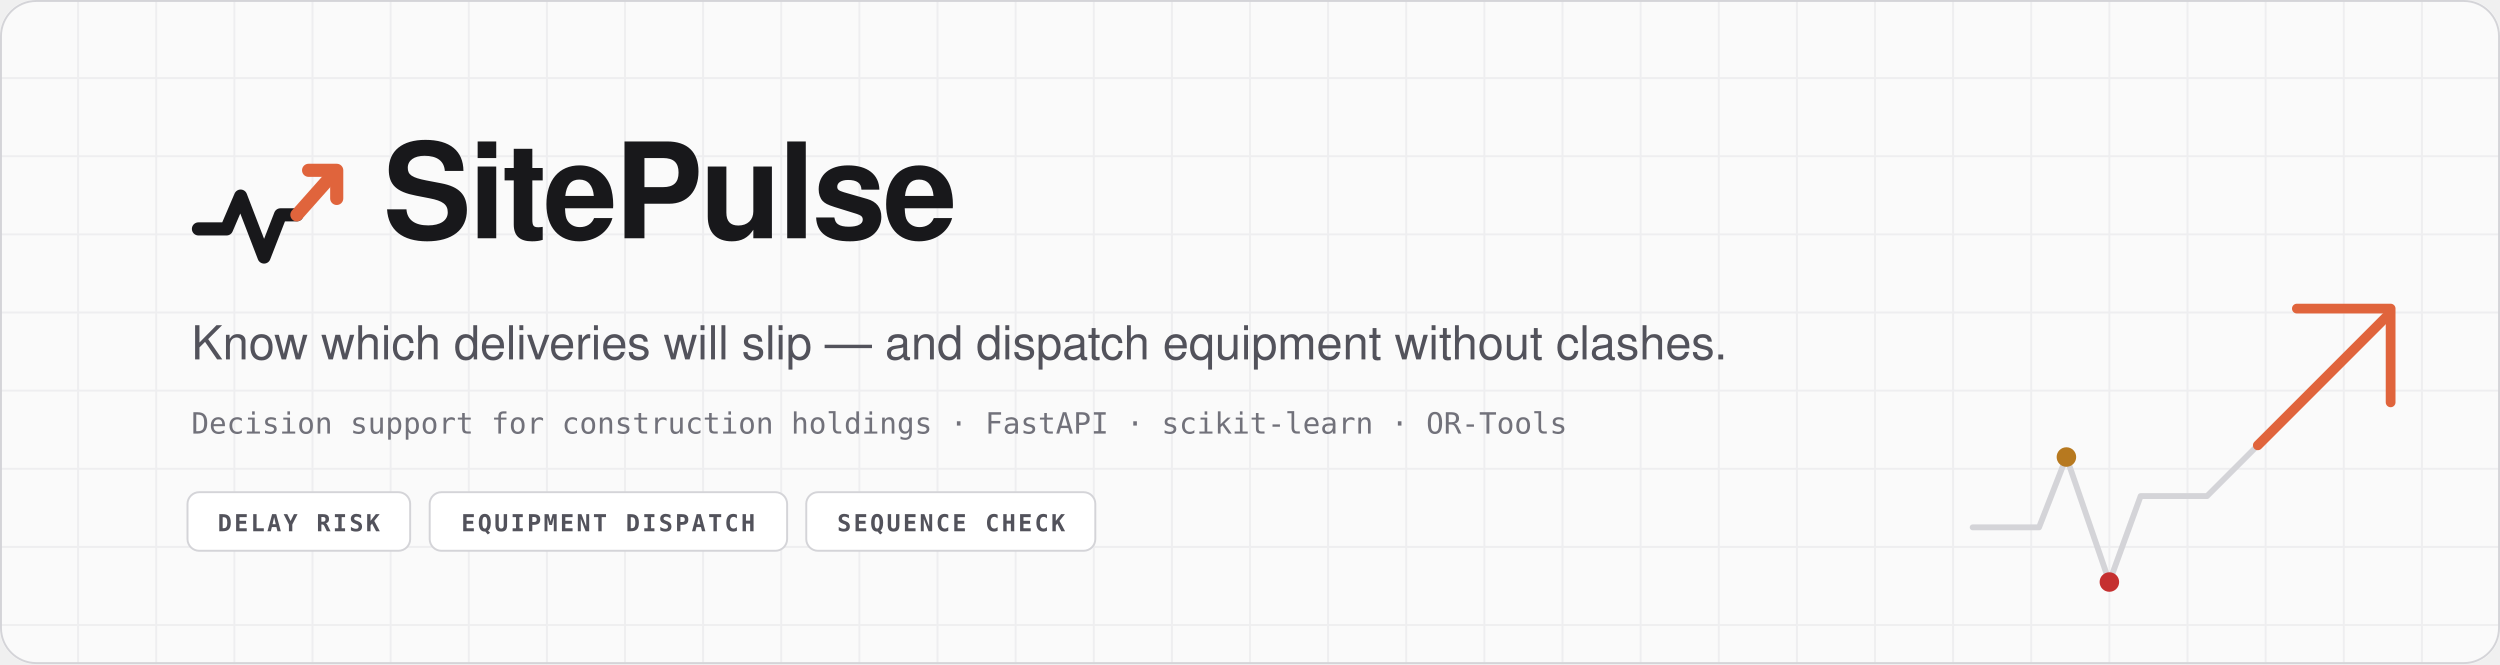
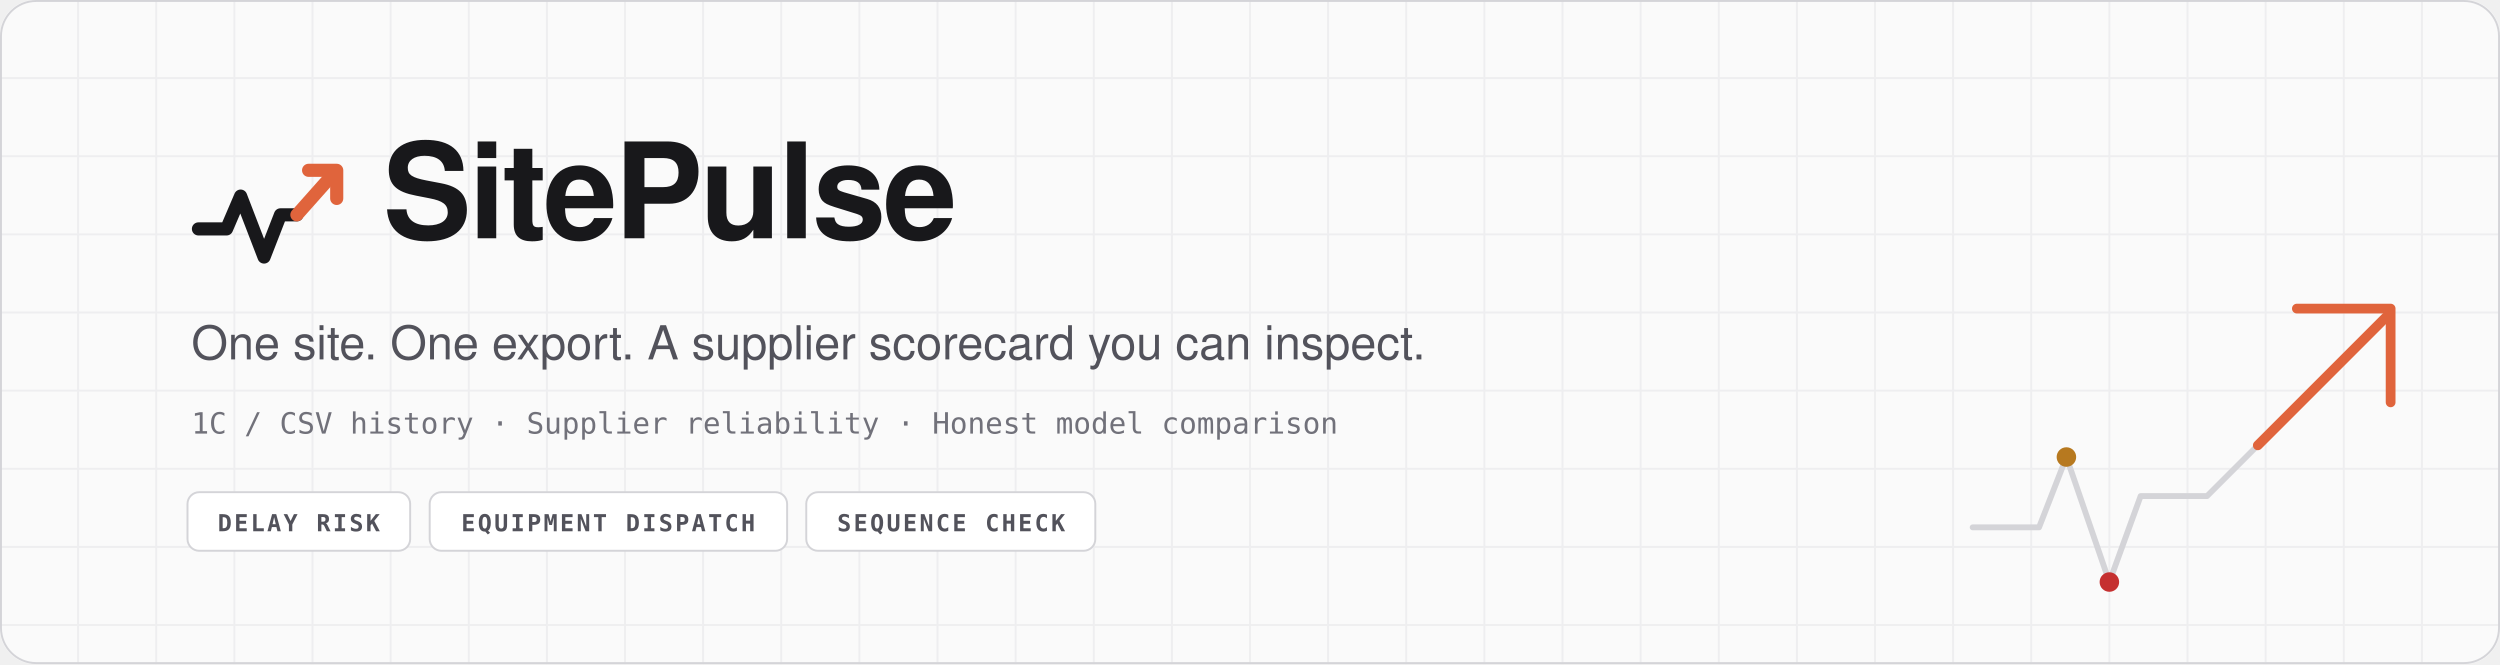
- <svg xmlns="http://www.w3.org/2000/svg" viewBox="0 0 1280 340" width="1280" height="340" role="img" aria-label="SitePulse — delivery-risk prediction and clash-free equipment dispatch for construction sites">
+ <svg xmlns="http://www.w3.org/2000/svg" viewBox="0 0 1280 340" width="1280" height="340" role="img" aria-label="SitePulse — supplier scorecards from 1C history for one construction site">
  <rect width="1280" height="340" rx="18" fill="#FAFAFA" />
  <g stroke="#E4E4E7" stroke-width="1" opacity="0.55">
    <path d="M40 0V340" />
    <path d="M80 0V340" />
    <path d="M120 0V340" />
    <path d="M160 0V340" />
    <path d="M200 0V340" />
    <path d="M240 0V340" />
    <path d="M280 0V340" />
    <path d="M320 0V340" />
    <path d="M360 0V340" />
    <path d="M400 0V340" />
    <path d="M440 0V340" />
    <path d="M480 0V340" />
    <path d="M520 0V340" />
    <path d="M560 0V340" />
    <path d="M600 0V340" />
    <path d="M640 0V340" />
    <path d="M680 0V340" />
    <path d="M720 0V340" />
    <path d="M760 0V340" />
    <path d="M800 0V340" />
    <path d="M840 0V340" />
    <path d="M880 0V340" />
    <path d="M920 0V340" />
    <path d="M960 0V340" />
    <path d="M1000 0V340" />
    <path d="M1040 0V340" />
    <path d="M1080 0V340" />
    <path d="M1120 0V340" />
    <path d="M1160 0V340" />
    <path d="M1200 0V340" />
    <path d="M1240 0V340" />
    <path d="M0 40H1280" />
    <path d="M0 80H1280" />
    <path d="M0 120H1280" />
    <path d="M0 160H1280" />
    <path d="M0 200H1280" />
    <path d="M0 240H1280" />
    <path d="M0 280H1280" />
    <path d="M0 320H1280" />
  </g>
  <rect x="0.5" y="0.5" width="1279" height="339" rx="18" fill="none" stroke="#D4D4D8" />
  <g transform="translate(92,62) scale(2.4)" fill="none" stroke-linecap="round" stroke-linejoin="round" stroke-width="2.8">
    <path d="M4 23h6l3-7 5 13 3.5-9h3.5" stroke="#18181B" />
    <path d="M25 20 33 11" stroke="#E0643C" />
    <path d="M27.5 10.5h6v6" stroke="#E0643C" />
  </g>
  <text x="196" y="122" font-family="Geist, ui-sans-serif, system-ui, -apple-system, 'Segoe UI', Helvetica, Arial, sans-serif" font-size="68" font-weight="650" fill="#18181B" text-anchor="start" letter-spacing="-1.5">SitePulse</text>
-   <text x="98" y="184" font-family="Geist, ui-sans-serif, system-ui, -apple-system, 'Segoe UI', Helvetica, Arial, sans-serif" font-size="24" font-weight="400" fill="#52525B" text-anchor="start" letter-spacing="0">Know which deliveries will slip — and dispatch equipment without clashes.</text>
-   <text x="98" y="222" font-family="'Geist Mono', ui-monospace, SFMono-Regular, Menlo, Consolas, monospace" font-size="15" font-weight="500" fill="#71717A" text-anchor="start" letter-spacing="0">Decision support for construction holdings · FastAPI · scikit-learn · OR-Tools</text>
+   <text x="98" y="184" font-family="Geist, ui-sans-serif, system-ui, -apple-system, 'Segoe UI', Helvetica, Arial, sans-serif" font-size="24" font-weight="400" fill="#52525B" text-anchor="start" letter-spacing="0">One site. One export. A supplier scorecard you can inspect.</text>
+   <text x="98" y="222" font-family="'Geist Mono', ui-monospace, SFMono-Regular, Menlo, Consolas, monospace" font-size="15" font-weight="500" fill="#71717A" text-anchor="start" letter-spacing="0">1C / CSV history · Supplier reliability · Honest model comparison</text>
  <rect x="96" y="252" width="114" height="30" rx="6" fill="#FFFFFF" stroke="#D4D4D8" />
  <text x="153.0" y="272" font-family="'Geist Mono', ui-monospace, SFMono-Regular, Menlo, Consolas, monospace" font-size="12" font-weight="600" fill="#52525B" text-anchor="middle" letter-spacing="1.2">DELAY RISK</text>
  <rect x="220.0" y="252" width="183" height="30" rx="6" fill="#FFFFFF" stroke="#D4D4D8" />
  <text x="311.4" y="272" font-family="'Geist Mono', ui-monospace, SFMono-Regular, Menlo, Consolas, monospace" font-size="12" font-weight="600" fill="#52525B" text-anchor="middle" letter-spacing="1.2">EQUIPMENT DISPATCH</text>
  <rect x="412.8" y="252" width="148" height="30" rx="6" fill="#FFFFFF" stroke="#D4D4D8" />
  <text x="487" y="272" font-family="'Geist Mono', ui-monospace, SFMono-Regular, Menlo, Consolas, monospace" font-size="12" font-weight="600" fill="#52525B" text-anchor="middle" letter-spacing="1.2">SEQUENCE CHECK</text>
  <path d="M1010 270h34l14-36 22 64 16-44h34l26-26" fill="none" stroke="#D4D4D8" stroke-width="3" stroke-linecap="round" stroke-linejoin="round" />
  <path d="M1156 228 1222 162" fill="none" stroke="#E0643C" stroke-width="5" stroke-linecap="round" />
  <path d="M1176 158h48v48" fill="none" stroke="#E0643C" stroke-width="5" stroke-linecap="round" stroke-linejoin="round" />
  <circle cx="1058" cy="234" r="5" fill="#B7791F" />
  <circle cx="1080" cy="298" r="5" fill="#C53030" />
</svg>
